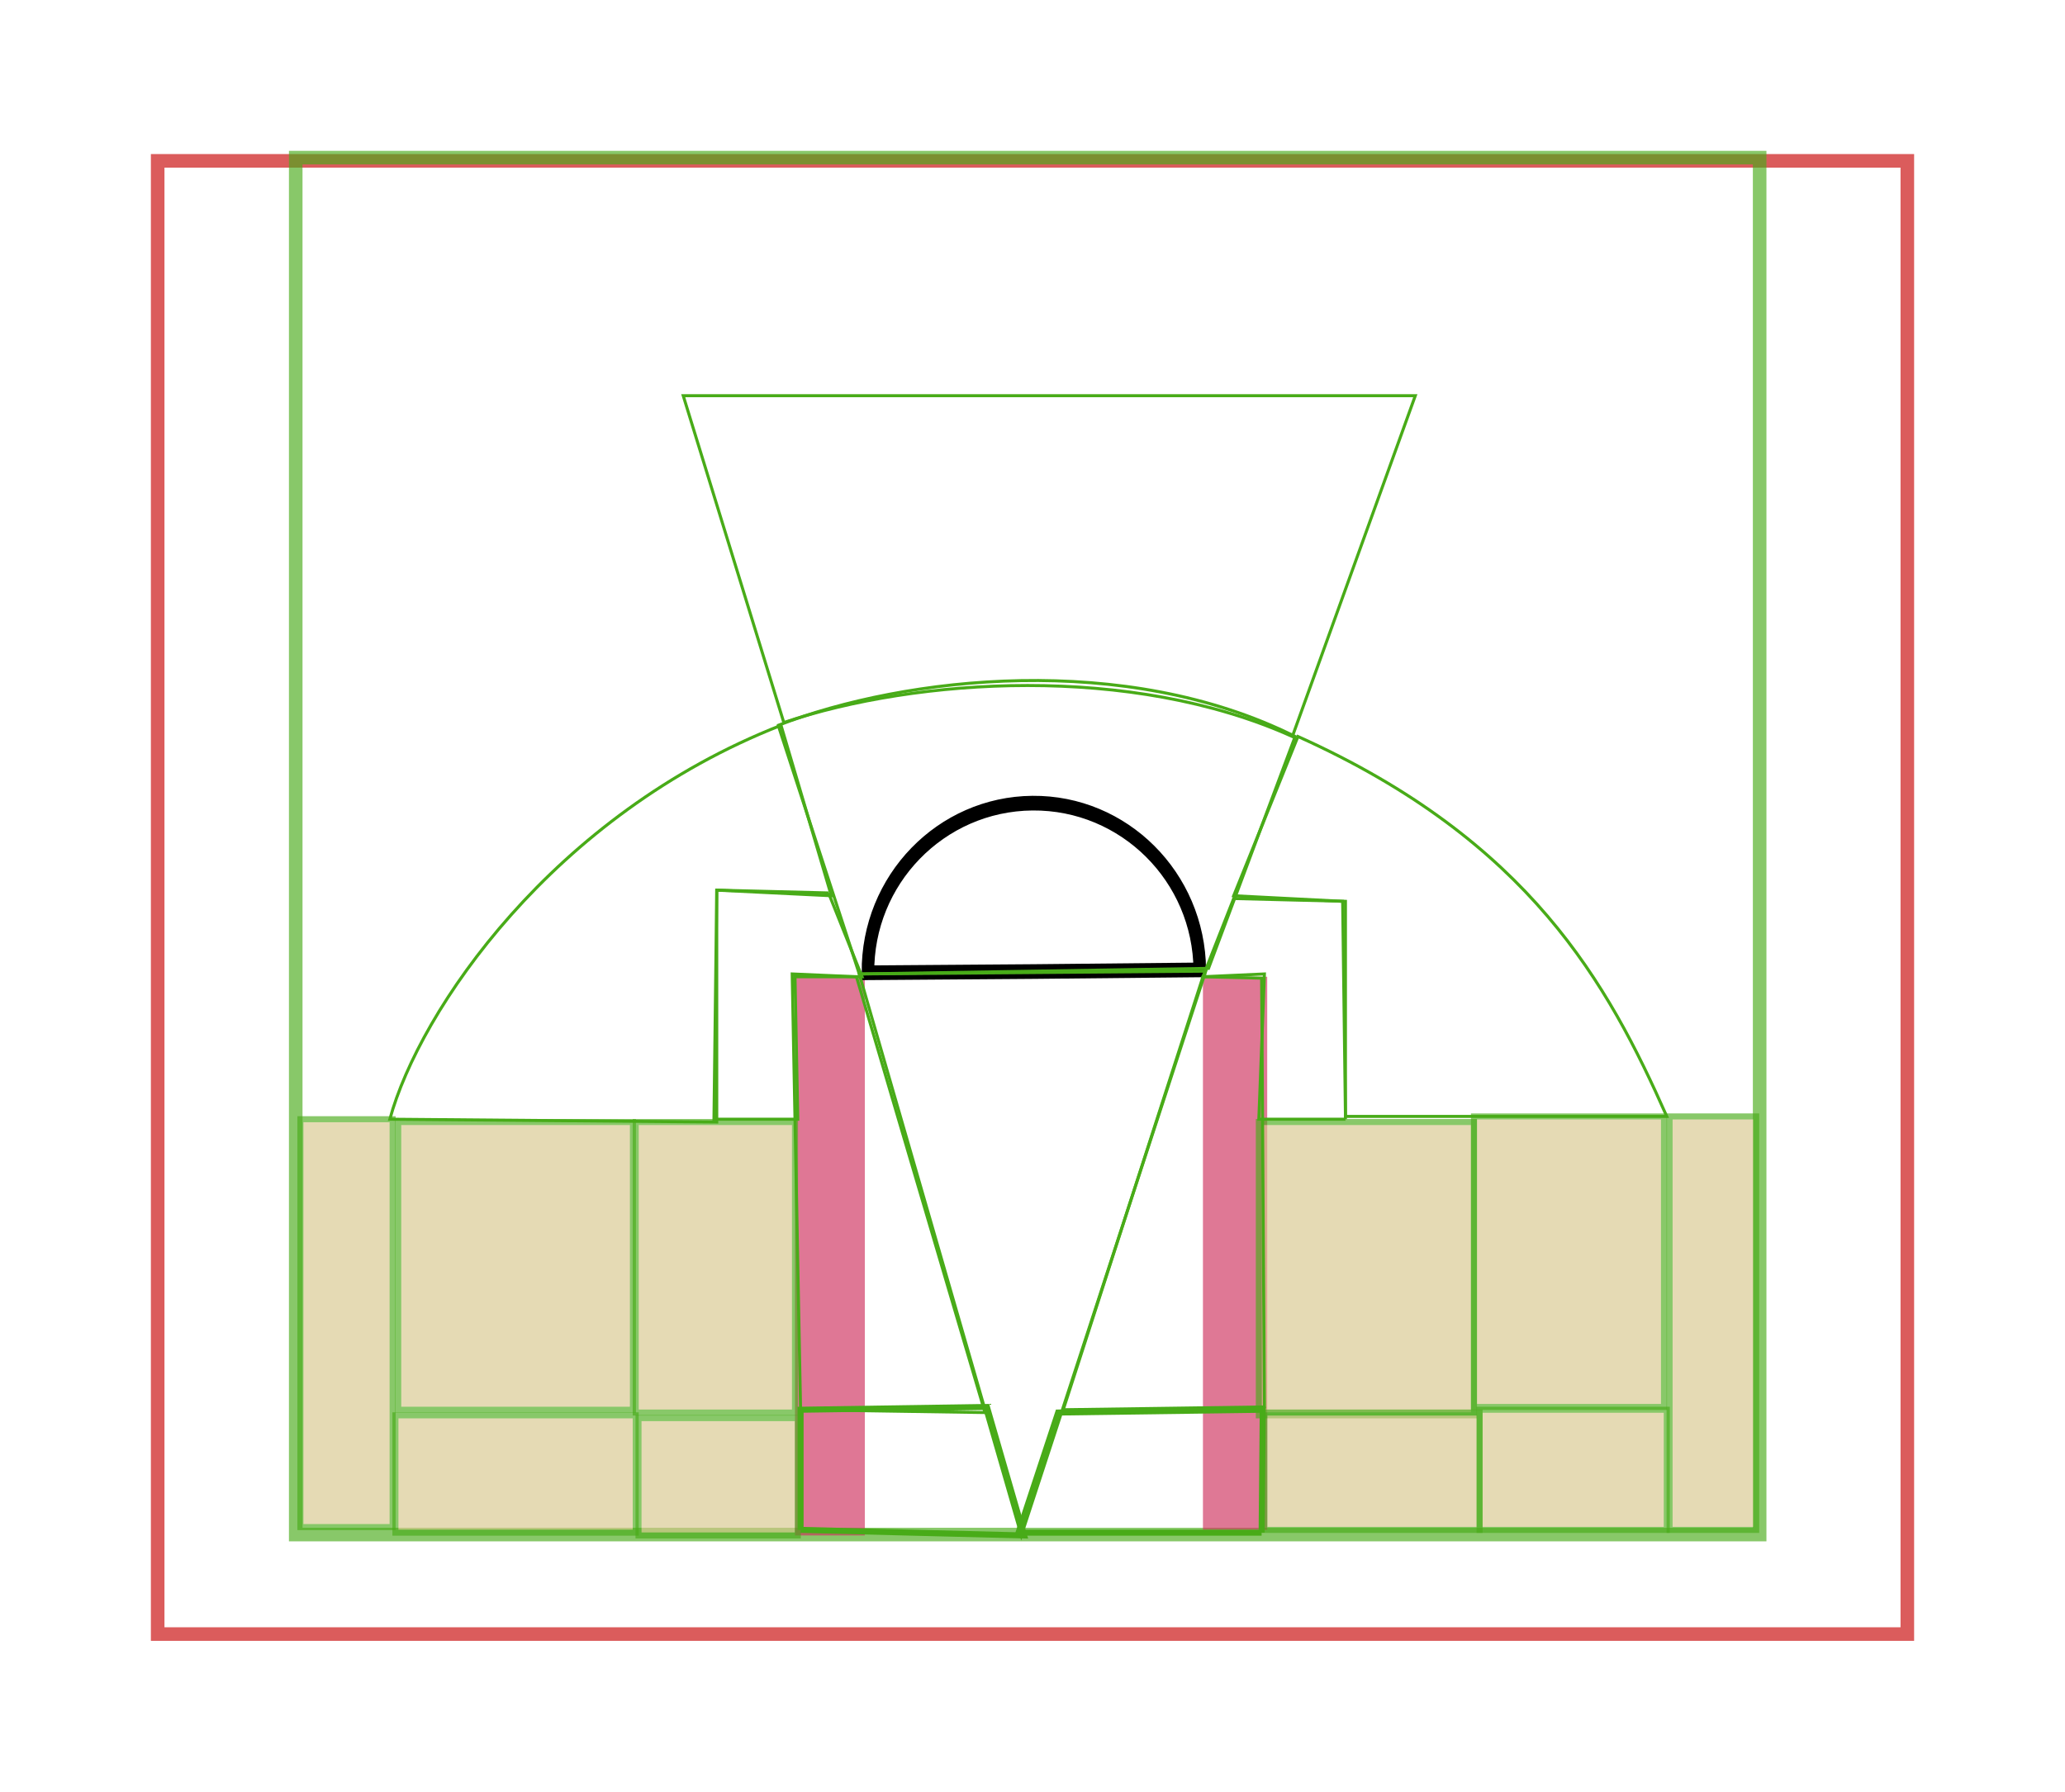
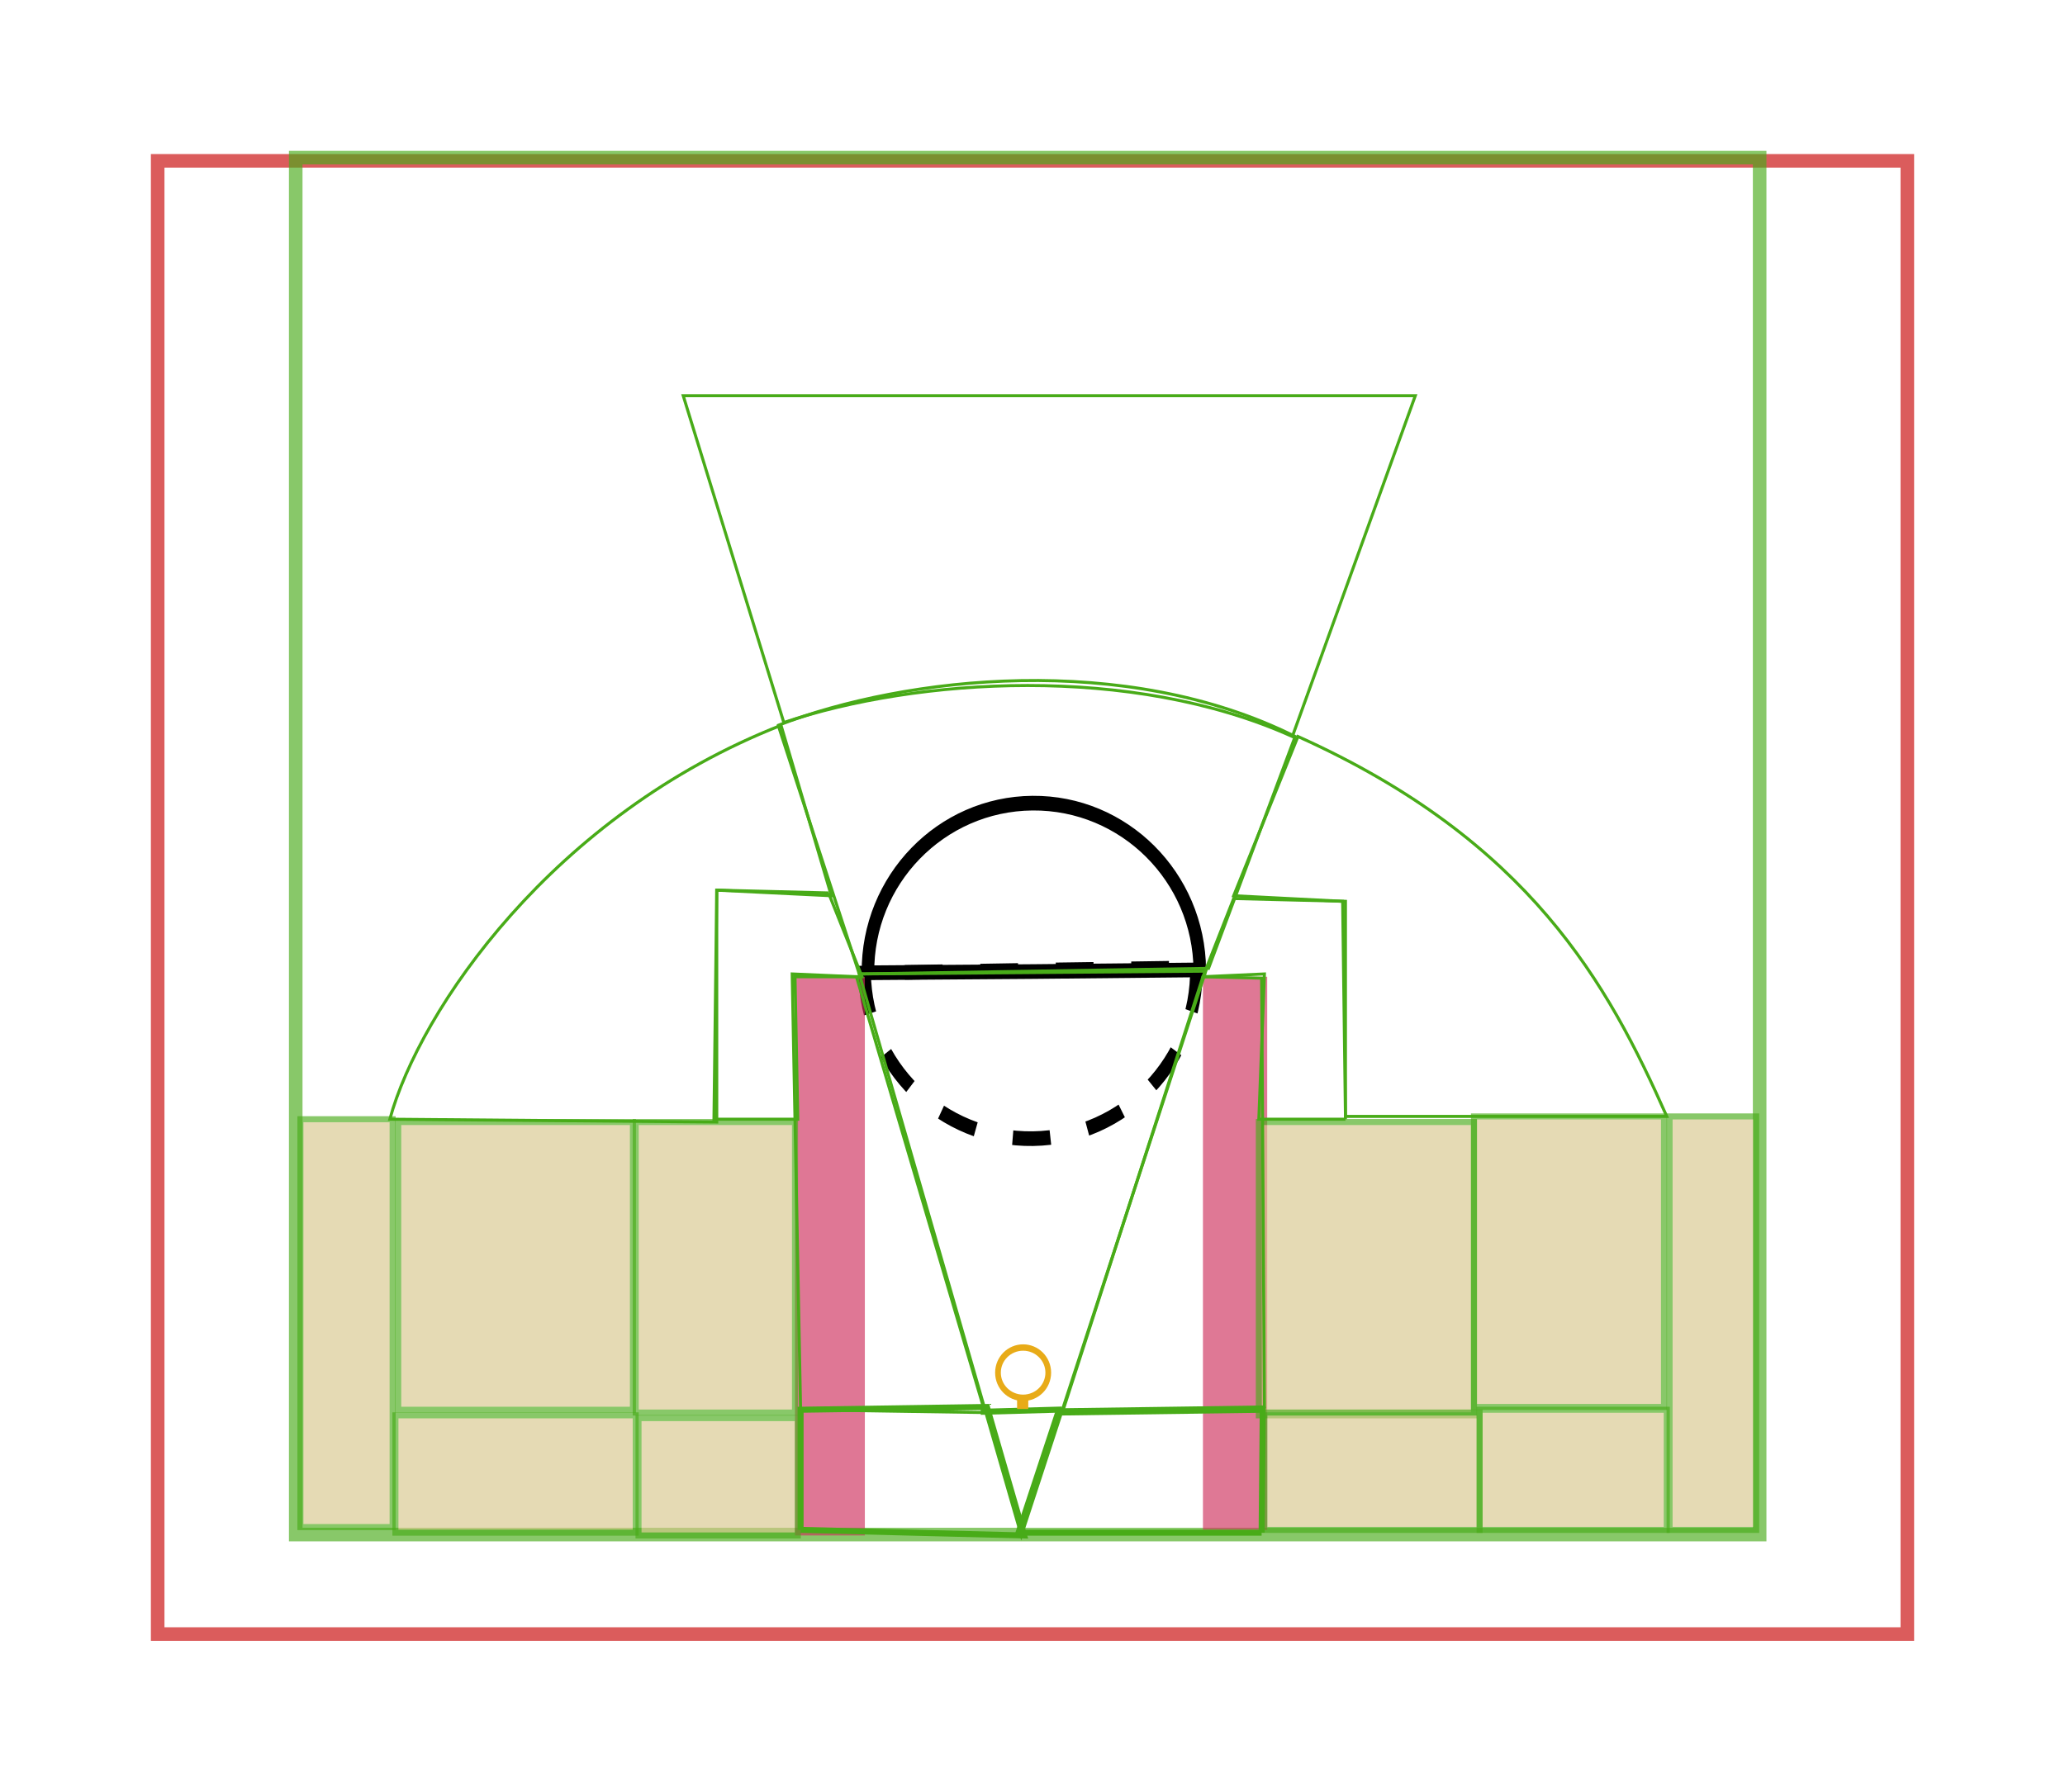
<svg xmlns="http://www.w3.org/2000/svg" version="1.1" width="684.287" height="593.862" id="svg2">
  <defs id="defs4">
    </defs>
  <g transform="translate(0,31.49951)" id="layer1">
+     <path d="m 312.964,575.407 a 56.944,49.537 0 0 1 113.885,-0.844 l -56.942,0.484 z" transform="matrix(0.965487,0,0,1.125369,-14.53949,-356.62)" id="path3827" style="fill:none;stroke:#000000;stroke-width:4.317;stroke-linecap:butt;stroke-linejoin:miter;stroke-miterlimit:4;stroke-opacity:1;stroke-dasharray:none;stroke-dashoffset:0" />
+     <path d="m 312.964,575.407 a 56.944,49.537 0 0 1 113.885,-0.844 l -56.942,0.484 z" transform="matrix(-0.9654636,0.00671265,-0.00782424,-1.125342,703.1044,934.7407)" id="path3827-1" style="fill:none;stroke:#000000;stroke-width:4.317;stroke-linecap:butt;stroke-linejoin:miter;stroke-miterlimit:4;stroke-opacity:1;stroke-dasharray:12.951, 12.951;stroke-dashoffset:0" />
    <rect width="579.787" height="488.298" x="52.25" y="21.814" id="rect2996" style="opacity:0.64;fill:none;stroke:#c60000;stroke-width:4.5;stroke-linecap:butt;stroke-linejoin:miter;stroke-miterlimit:4;stroke-opacity:1;stroke-dasharray:none;stroke-dashoffset:0" />
    <rect width="485.106" height="456.383" x="97.995" y="20.75" id="rect2998" style="opacity:0.65;fill:none;stroke:#48ab18;stroke-width:4.5;stroke-linecap:butt;stroke-linejoin:miter;stroke-miterlimit:4;stroke-opacity:1;stroke-dasharray:none;stroke-dashoffset:0" />
    <rect width="23.148" height="185.185" x="263.44" y="292.244" id="rect3797" style="opacity:0.65;fill:#ce2e5c;fill-opacity:1;fill-rule:nonzero;stroke:none" />
    <rect width="21.296" height="183.333" x="398.625" y="292.244" id="rect3799" style="opacity:0.65;fill:#ce2f5c;fill-opacity:1;fill-rule:nonzero;stroke:none" />
-     <path d="m 312.964,575.407 a 56.944,49.537 0 0 1 113.885,-0.844 l -56.942,0.484 z" transform="matrix(0.965487,0,0,1.125369,-14.53949,-356.62)" id="path3827" style="fill:none;stroke:#000000;stroke-width:4.317;stroke-linecap:butt;stroke-linejoin:miter;stroke-miterlimit:4;stroke-opacity:1;stroke-dasharray:none;stroke-dashoffset:0" />
+     <path d="m 346.296,454.51 a 8.796,7.87 0 1 1 -17.593,0 8.796,7.87 0 1 1 17.593,0 z" transform="matrix(0.9473684,0,0,1.058823,19.30019,-57.77242)" id="path3822" style="fill:none;stroke:#e8ab18;stroke-width:1.997;stroke-linecap:butt;stroke-linejoin:miter;stroke-miterlimit:4;stroke-opacity:1;stroke-dasharray:none;stroke-dashoffset:0" />
+     <path d="m 324.979,436.448 26.894,-0.75" id="path3824" style="fill:none;stroke:#48ab18;stroke-width:2;stroke-linecap:butt;stroke-linejoin:miter;stroke-miterlimit:4;stroke-opacity:1;stroke-dasharray:none" />
+     <rect width="3.704" height="3.704" x="337.037" y="463.306" transform="translate(0,-31.49951)" id="rect3826" style="fill:#e8ab18;fill-opacity:1;stroke:none" />
    <rect width="30.556" height="135.185" x="99.551" y="339.466" id="A" style="opacity:0.65;fill:#d7c488;fill-opacity:0.967;fill-rule:nonzero;stroke:#48ab18;stroke-width:2;stroke-linecap:butt;stroke-linejoin:miter;stroke-miterlimit:4;stroke-opacity:1;stroke-dasharray:none;stroke-dashoffset:0" />
    <rect width="77.778" height="95.37" ry="0" x="131.958" y="340.392" id="G" style="opacity:0.65;fill:#d7c488;fill-opacity:0.967;fill-rule:nonzero;stroke:#48ab18;stroke-width:2;stroke-linecap:butt;stroke-linejoin:miter;stroke-miterlimit:4;stroke-opacity:1;stroke-dasharray:none;stroke-dashoffset:0" />
    <rect width="52.778" height="96.296" x="210.662" y="340.392" id="N" style="opacity:0.65;fill:#d7c488;fill-opacity:0.967;fill-rule:nonzero;stroke:#48ab18;stroke-width:2;stroke-linecap:butt;stroke-linejoin:miter;stroke-miterlimit:4;stroke-opacity:1;stroke-dasharray:none;stroke-dashoffset:0" />
    <rect width="71.296" height="97.222" x="417.144" y="340.392" id="Q" style="opacity:0.65;fill:#d7c488;fill-opacity:0.967;fill-rule:nonzero;stroke:#48ab18;stroke-width:2;stroke-linecap:butt;stroke-linejoin:miter;stroke-miterlimit:4;stroke-opacity:1;stroke-dasharray:none;stroke-dashoffset:0" />
    <rect width="62.963" height="96.296" x="488.44" y="338.54" id="K" style="opacity:0.65;fill:#d7c488;fill-opacity:0.967;fill-rule:nonzero;stroke:#48ab18;stroke-width:2;stroke-linecap:butt;stroke-linejoin:miter;stroke-miterlimit:4;stroke-opacity:1;stroke-dasharray:none;stroke-dashoffset:0" />
    <rect width="28.704" height="137.037" x="553.255" y="338.54" id="E" style="opacity:0.65;fill:#d7c488;fill-opacity:0.967;fill-rule:nonzero;stroke:#48ab18;stroke-width:2;stroke-linecap:butt;stroke-linejoin:miter;stroke-miterlimit:4;stroke-opacity:1;stroke-dasharray:none;stroke-dashoffset:0" />
    <rect width="62.037" height="39.815" x="490.292" y="435.762" id="L" style="opacity:0.65;fill:#d7c488;fill-opacity:0.967;fill-rule:nonzero;stroke:#48ab18;stroke-width:2;stroke-linecap:butt;stroke-linejoin:miter;stroke-miterlimit:4;stroke-opacity:1;stroke-dasharray:none;stroke-dashoffset:0" />
    <rect width="71.296" height="38.889" x="418.995" y="436.688" id="R" style="opacity:0.65;fill:#d7c488;fill-opacity:0.967;fill-rule:nonzero;stroke:#48ab18;stroke-width:2;stroke-linecap:butt;stroke-linejoin:miter;stroke-miterlimit:4;stroke-opacity:1;stroke-dasharray:none;stroke-dashoffset:0" />
    <rect width="79.63" height="38.889" x="131.032" y="437.614" id="F" style="opacity:0.65;fill:#d7c488;fill-opacity:0.967;fill-rule:nonzero;stroke:#48ab18;stroke-width:2;stroke-linecap:butt;stroke-linejoin:miter;stroke-miterlimit:4;stroke-opacity:1;stroke-dasharray:none;stroke-dashoffset:0" />
    <rect width="52.778" height="38.889" x="211.588" y="438.54" id="M" style="opacity:0.65;fill:#d7c488;fill-opacity:0.967;fill-rule:nonzero;stroke:#48ab18;stroke-width:2;stroke-linecap:butt;stroke-linejoin:miter;stroke-miterlimit:4;stroke-opacity:1;stroke-dasharray:none;stroke-dashoffset:0" />
    <path d="m 265.292,475.577 74.074,1.852 -12.324,-42.593 -61.75,0.926 0,39.815" id="S" style="fill:none;stroke:#48ab18;stroke-width:2;stroke-linecap:butt;stroke-linejoin:miter;stroke-miterlimit:4;stroke-opacity:1;stroke-dasharray:none" />
    <path d="m 418.07,476.503 0.373,-40.741 -67.8,0.926 -13.129,39.815 80.556,0" id="W" style="fill:none;stroke:#48ab18;stroke-width:2;stroke-linecap:butt;stroke-linejoin:miter;stroke-miterlimit:4;stroke-opacity:1;stroke-dasharray:none" />
    <path d="m 274.551,264.466 -37.037,-0.926 -0.926,75.926 27.778,0 -0.926,-47.222 22.222,0 -11.111,-27.778" id="O" style="fill:none;stroke:#48ab18;stroke-width:1px;stroke-linecap:butt;stroke-linejoin:miter;stroke-opacity:1" />
    <path d="m 445.847,339.466 0,-72.222 -37.037,-0.926 -10.185,25.926 20.37,-0.926 -1.852,48.148 28.704,0" id="P" style="fill:none;stroke:#48ab18;stroke-width:1px;stroke-linecap:butt;stroke-linejoin:miter;stroke-opacity:1" />
    <path d="m 265.292,435.762 -2.778,-144.444 21.296,0.926 42.593,144.444 -61.111,-0.926" id="T" style="fill:none;stroke:#48ab18;stroke-width:1px;stroke-linecap:butt;stroke-linejoin:miter;stroke-opacity:1" />
    <path d="m 552.329,338.54 -106.481,0 -0.926,-71.296 -36.111,-1.852 21.296,-52.778 c 76.852,34.568 102.778,82.099 122.222,125.926 z" id="J" style="fill:none;stroke:#48ab18;stroke-width:1px;stroke-linecap:butt;stroke-linejoin:miter;stroke-opacity:1" />
    <path d="m 129.181,339.466 108.333,0.926 0,-76.852 37.963,1.852 -16.667,-56.481 C 183.193,238.54 139.057,303.355 129.181,339.466 z" id="H" style="fill:none;stroke:#48ab18;stroke-width:1px;stroke-linecap:butt;stroke-linejoin:miter;stroke-opacity:1" />
    <path d="m 226.403,99.651 33.333,108.333 c 44.136,-14.815 115.123,-19.444 168.519,4.63 L 468.995,99.651 z" id="C" style="fill:none;stroke:#48ab18;stroke-width:1px;stroke-linecap:butt;stroke-linejoin:miter;stroke-opacity:1" />
    <path d="m 352.329,435.762 46.296,-143.519 19.444,0.463 0.926,142.13 z" id="V" style="fill:none;stroke:#48ab18;stroke-width:1px;stroke-linecap:butt;stroke-linejoin:miter;stroke-opacity:1" />
    <path d="M 338.44,477.429 284.736,291.318 399.551,290.392 z" id="U" style="fill:none;stroke:#48ab18;stroke-width:1px;stroke-linecap:butt;stroke-linejoin:miter;stroke-opacity:1" />
    <path d="m 257.884,208.91 26.852,82.407 115.741,-1.852 28.704,-76.852 c -56.173,-28.086 -129.012,-20.062 -171.296,-3.704 z" id="I" style="fill:none;stroke:#48ab18;stroke-width:1px;stroke-linecap:butt;stroke-linejoin:miter;stroke-opacity:1" />
  </g>
</svg>
